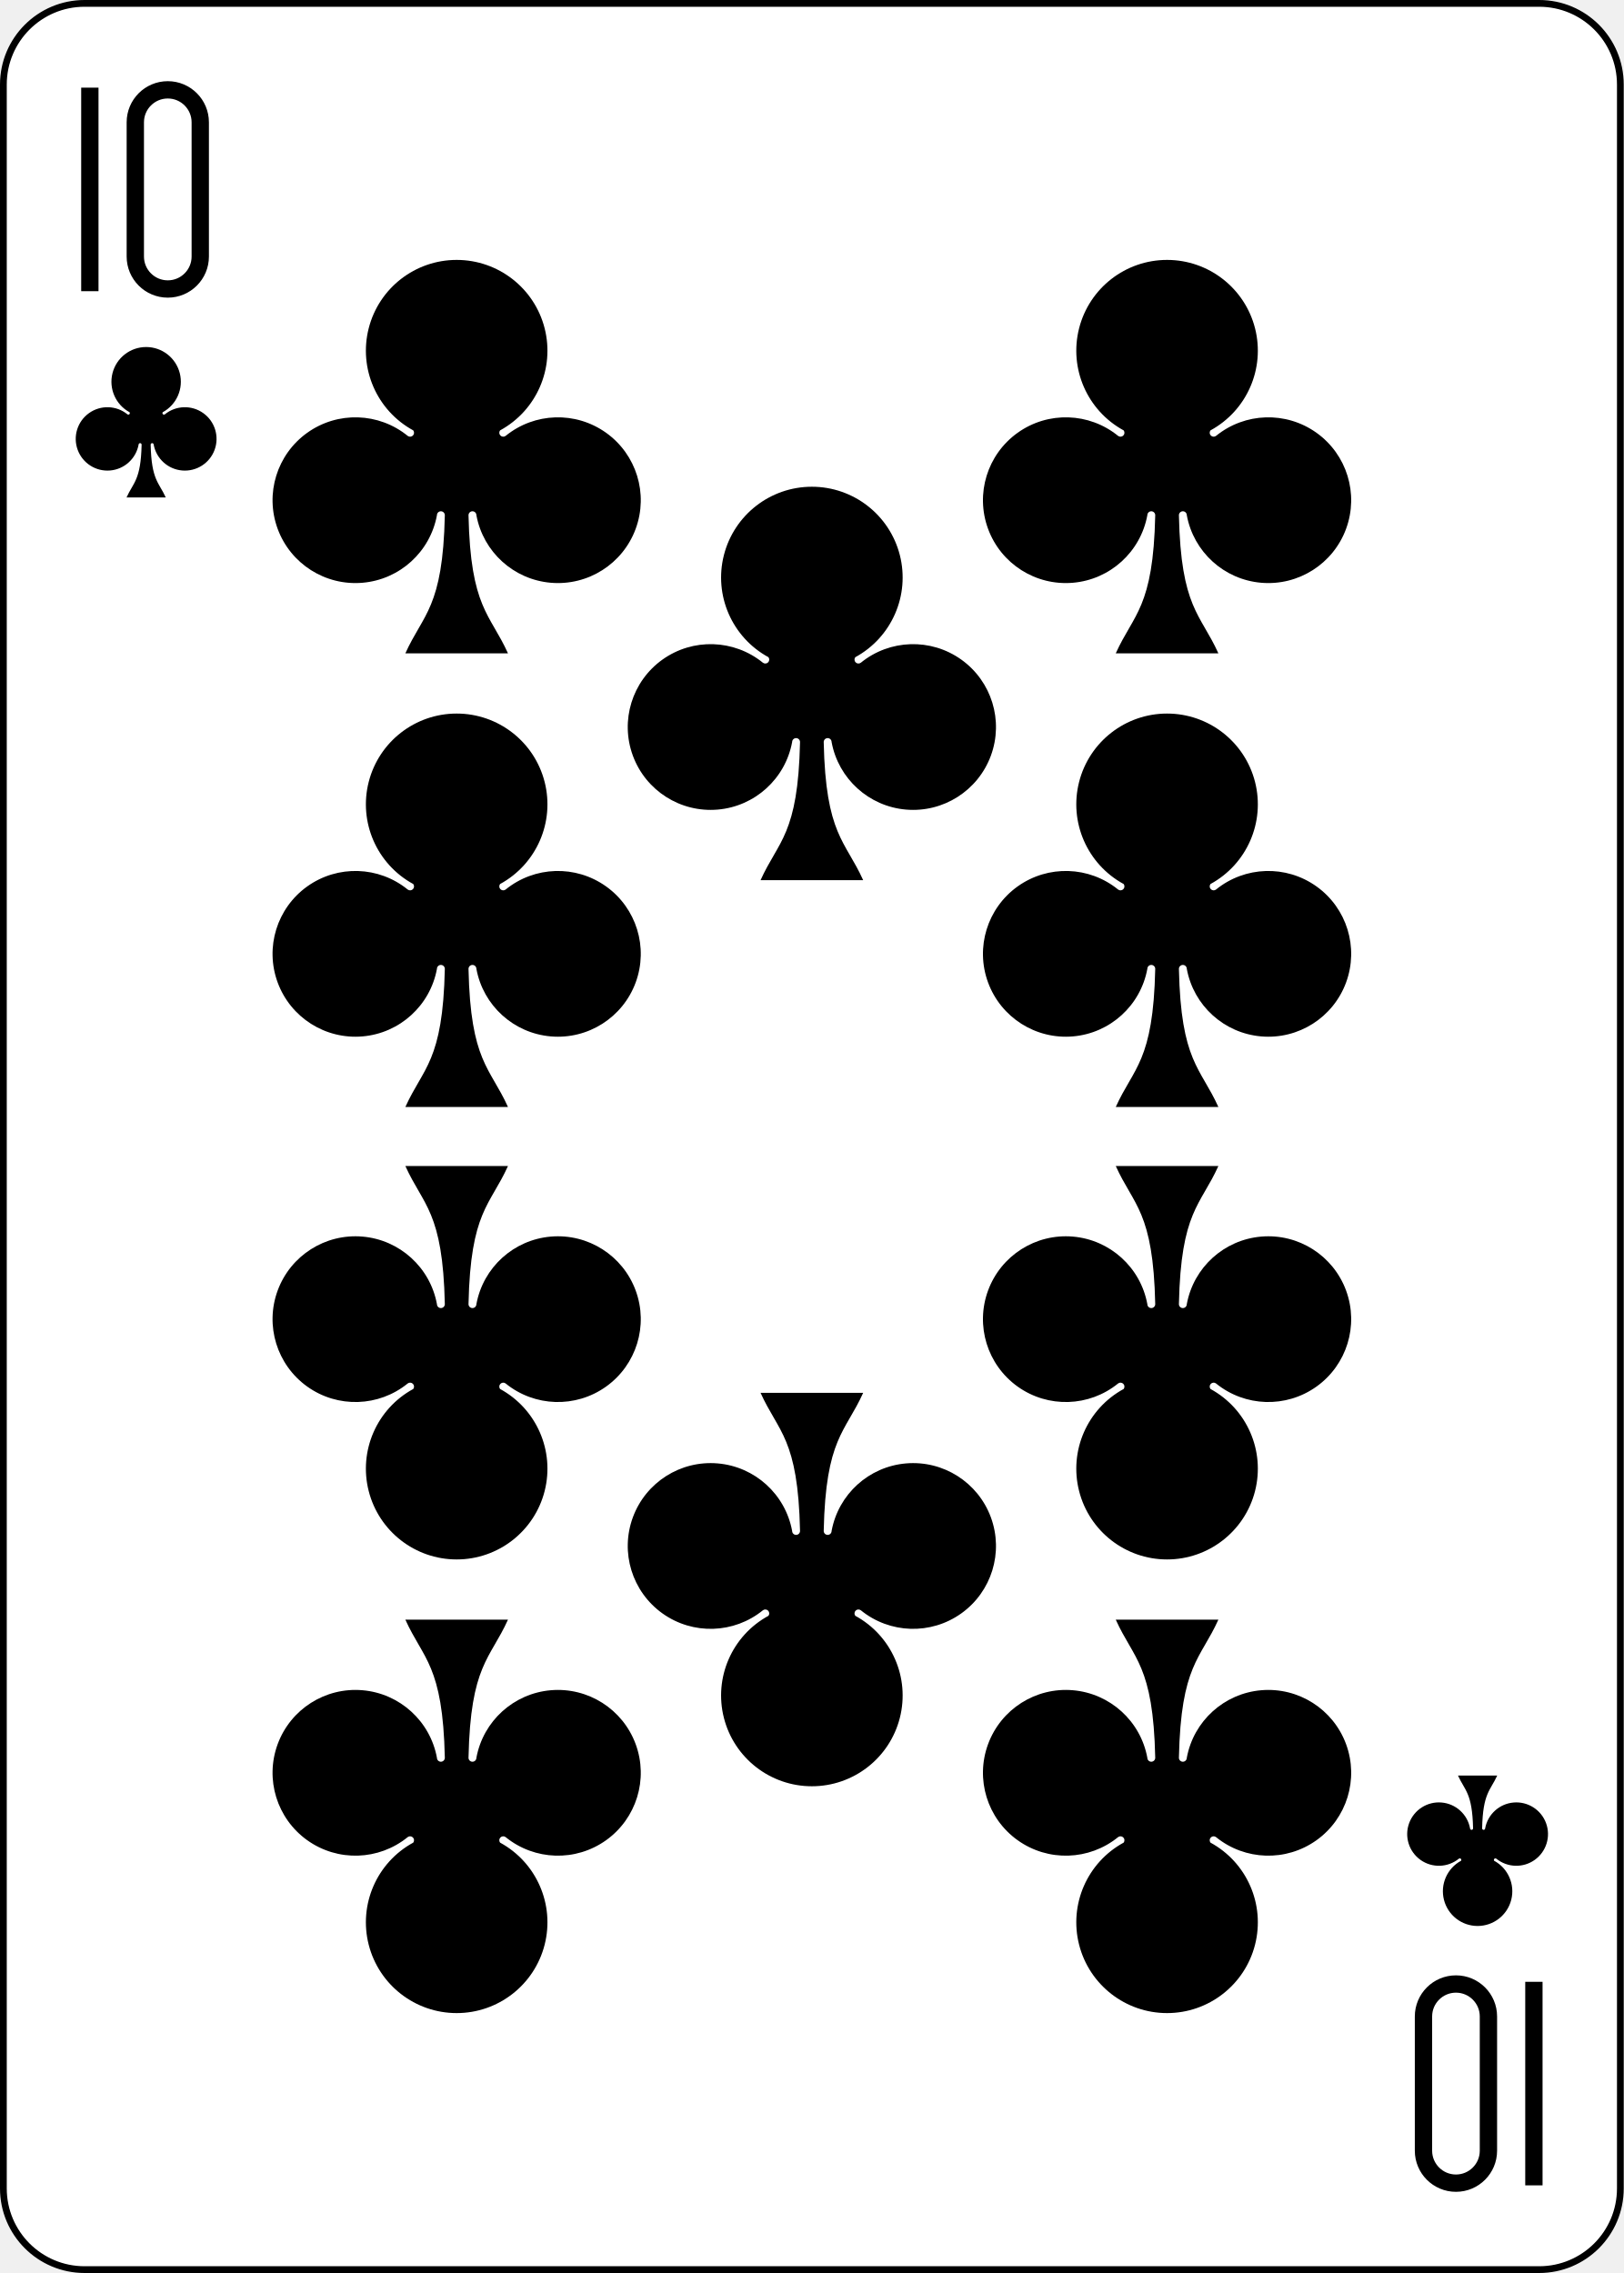
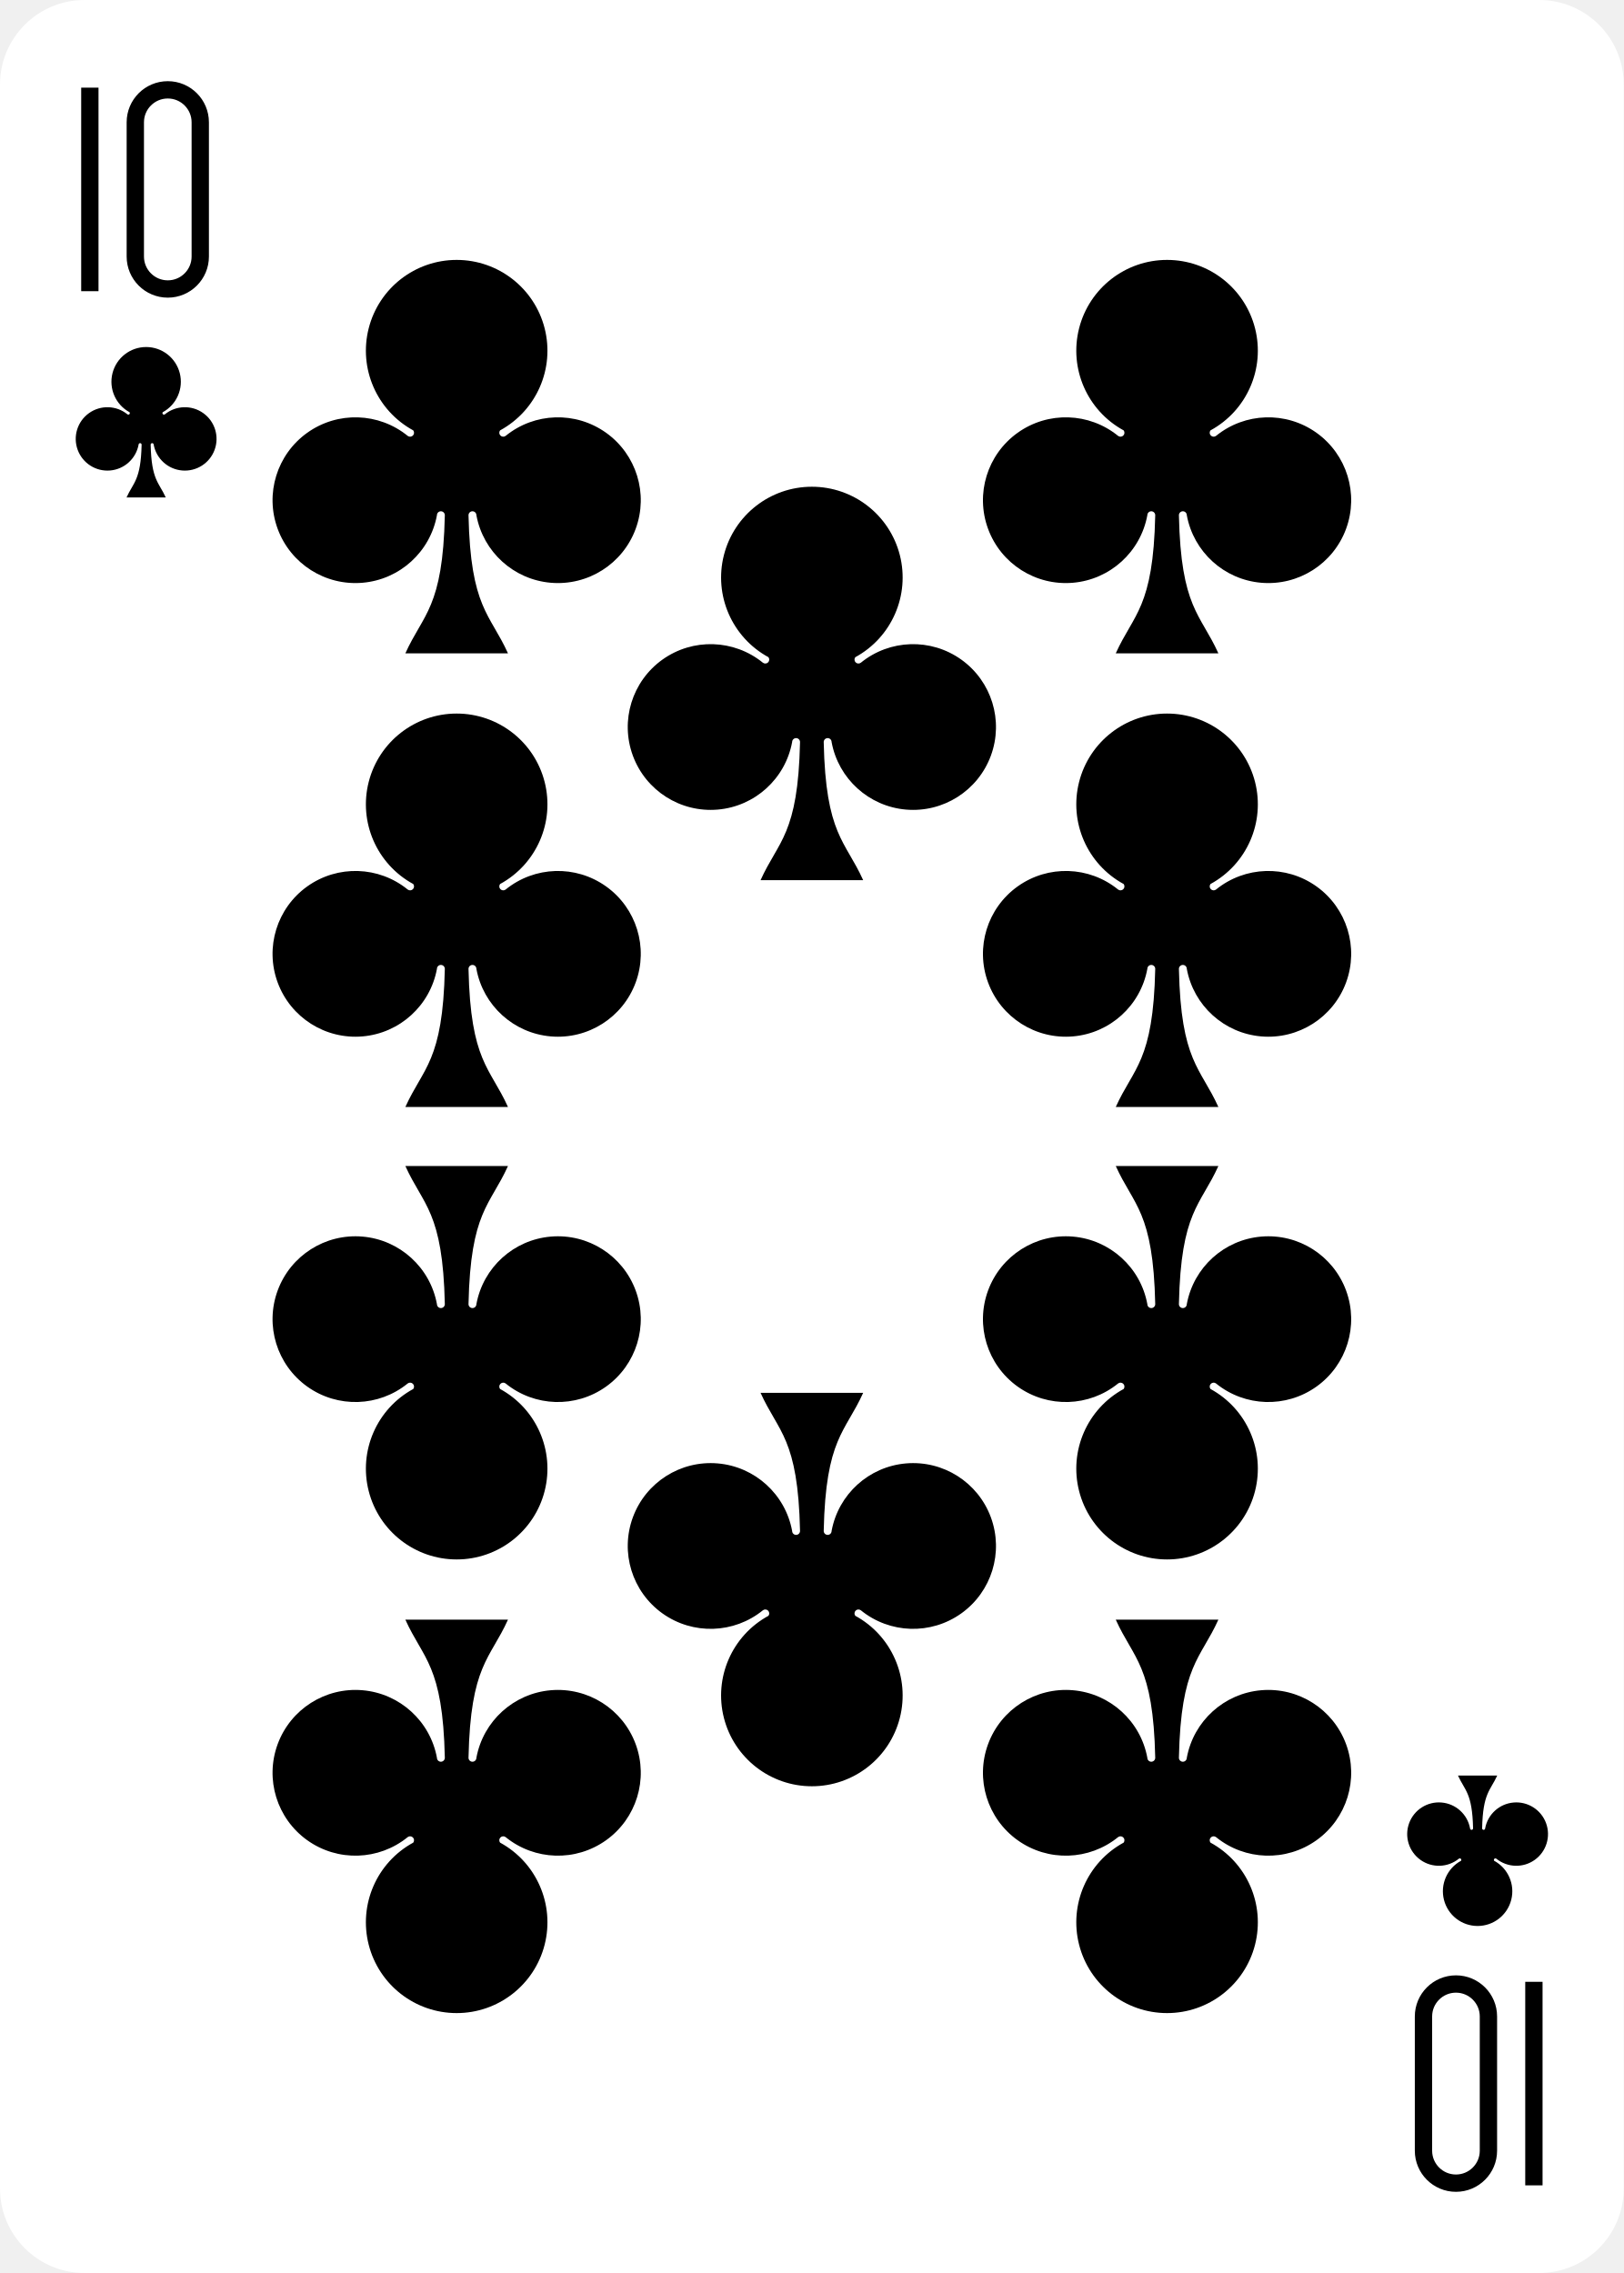
<svg xmlns="http://www.w3.org/2000/svg" xmlns:xlink="http://www.w3.org/1999/xlink" width="2.5in" height="3.5in" viewBox="-120 -168 240 336" preserveAspectRatio="none" class="card" face="TC">
  <symbol id="C" viewBox="-600 -600 1200 1200" preserveAspectRatio="xMinYMid">
    <path d="M30 150C35 385 85 400 130 500L-130 500C-85 400 -35 385 -30 150A10 10 0 0 0 -50 150A210 210 0 1 1 -124 -51A10 10 0 0 0 -110 -65A230 230 0 1 1 110 -65A10 10 0 0 0 124 -51A210 210 0 1 1 50 150A10 10 0 0 0 30 150Z" fill="black" />
  </symbol>
  <symbol id="CT" viewBox="-500 -500 1000 1000" preserveAspectRatio="xMinYMid">
    <path d="M-260 430L-260 -430M-50 0L-50 -310A150 150 0 0 1 250 -310L250 310A150 150 0 0 1 -50 310Z" stroke="black" stroke-width="80" stroke-linecap="square" stroke-miterlimit="1.5" fill="none" />
  </symbol>
-   <rect width="239" height="335" x="-119.5" y="-167.5" rx="12" ry="12" fill="white" stroke="black" />
+   <rect width="239" height="335" x="-119.5" y="-167.5" rx="12" ry="12" fill="white" stroke="white" />
  <use xlink:href="#CT" height="32" width="32" x="-114.4" y="-156" />
  <use xlink:href="#C" height="26.769" width="26.769" x="-111.784" y="-119" />
  <use xlink:href="#C" height="70" width="70" x="-87.501" y="-135.588" />
  <use xlink:href="#C" height="70" width="70" x="17.501" y="-135.588" />
  <use xlink:href="#C" height="70" width="70" x="-87.501" y="-68.529" />
  <use xlink:href="#C" height="70" width="70" x="17.501" y="-68.529" />
  <use xlink:href="#C" height="70" width="70" x="-35" y="-102.058" />
  <g transform="rotate(180)">
    <use xlink:href="#CT" height="32" width="32" x="-114.4" y="-156" />
    <use xlink:href="#C" height="26.769" width="26.769" x="-111.784" y="-119" />
    <use xlink:href="#C" height="70" width="70" x="-87.501" y="-135.588" />
    <use xlink:href="#C" height="70" width="70" x="17.501" y="-135.588" />
    <use xlink:href="#C" height="70" width="70" x="-87.501" y="-68.529" />
    <use xlink:href="#C" height="70" width="70" x="17.501" y="-68.529" />
    <use xlink:href="#C" height="70" width="70" x="-35" y="-102.058" />
  </g>
</svg>
